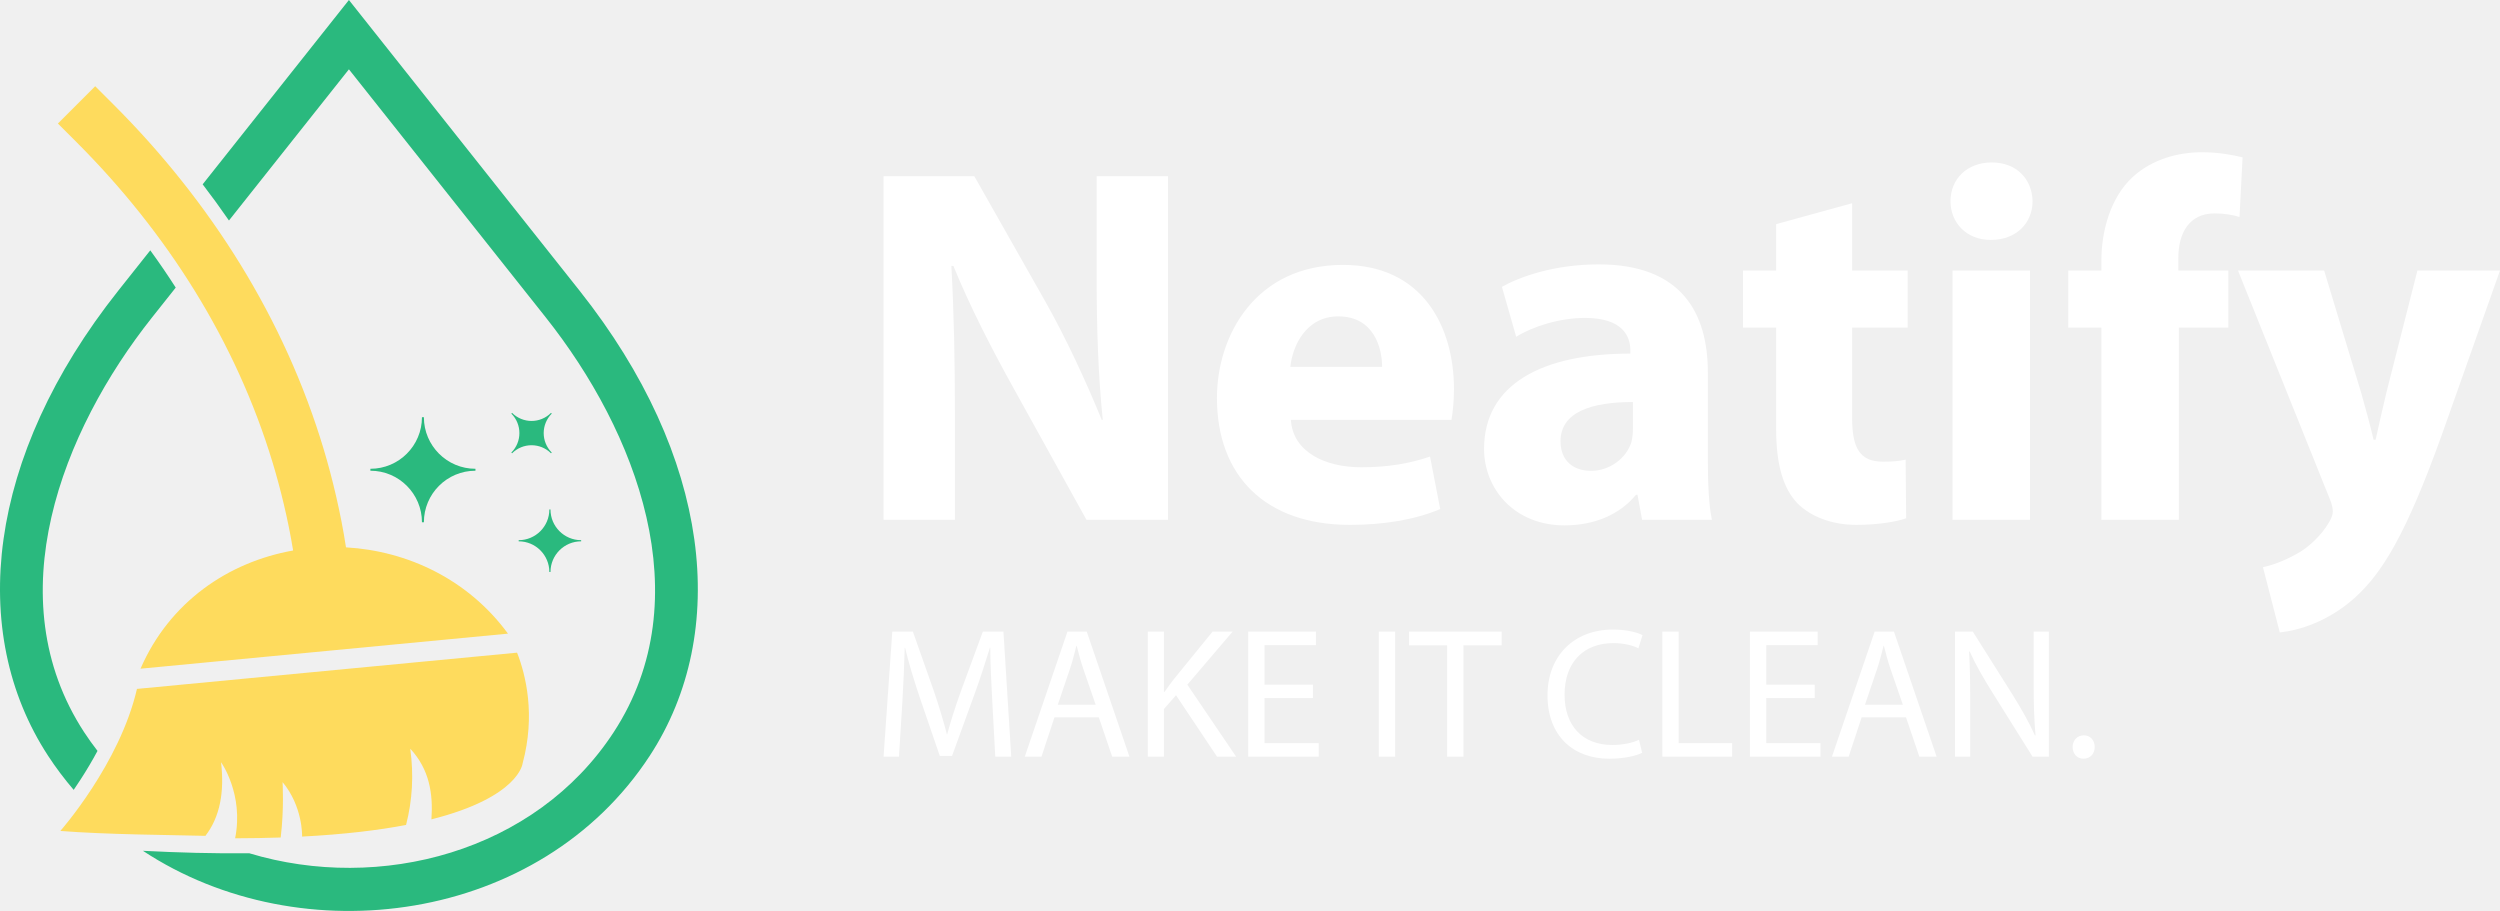
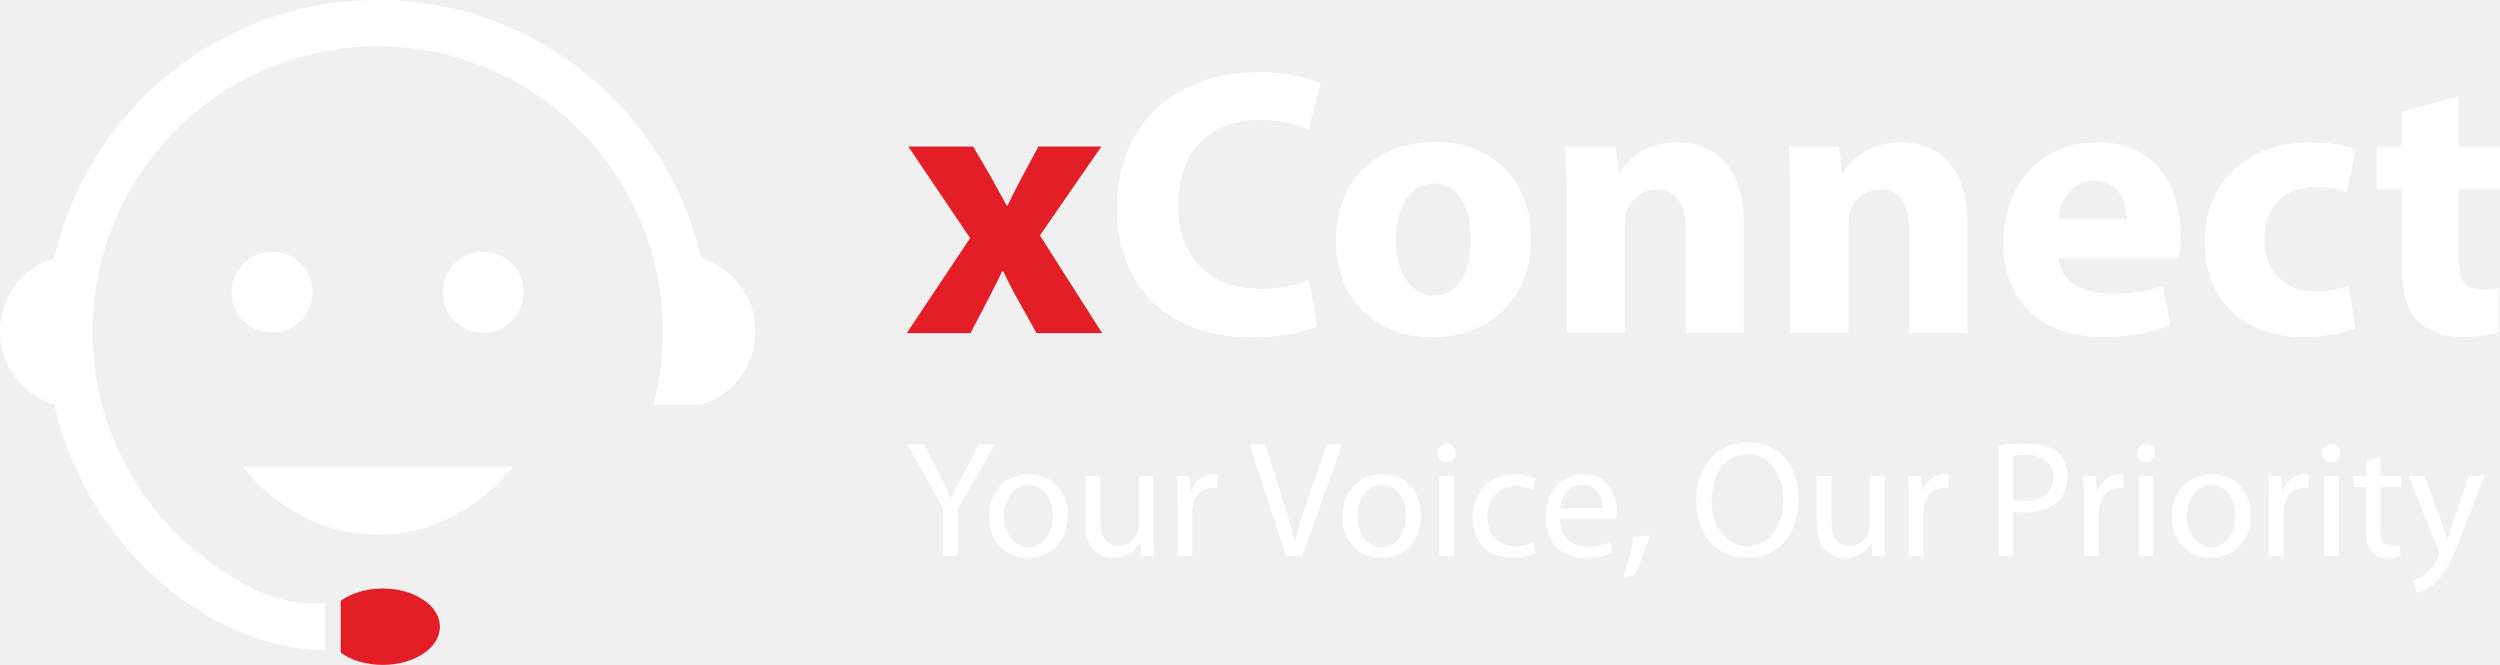
- <svg xmlns="http://www.w3.org/2000/svg" version="1.1" id="Layer_1" x="0px" y="0px" width="2165.936px" height="789.231px" viewBox="0 0 2165.936 789.231" enable-background="new 0 0 2165.936 789.231" xml:space="preserve">
+ <svg xmlns="http://www.w3.org/2000/svg" version="1.1" id="Layer_1" x="0px" y="0px" width="903.4px" height="240.268px" viewBox="0 0 903.4 240.268" enable-background="new 0 0 903.4 240.268" xml:space="preserve">
+   <path fill-rule="evenodd" clip-rule="evenodd" fill="#FFFFFF" d="M19.679,93.291C8.302,96.733,0,107.312,0,119.794  c0,12.485,8.302,23.063,19.679,26.506c6.703,29.581,24.292,55.04,48.397,71.828c17.65,12.3,35.915,16.852,49.506,16.729v-13.716  v-3.012c-16.296,0-23.247-2.768-37.39-11.992c-28.166-18.387-46.738-50.182-46.738-86.342c0-56.944,46.122-103.066,103.068-103.066  c56.885,0,103.007,46.122,103.007,103.066c0,9.165-1.168,18.081-3.444,26.506h17.219c11.377-3.442,19.679-14.021,19.679-26.506  c0-12.482-8.302-23.061-19.679-26.503C241.251,39.912,193.53,0,136.522,0C79.453,0,31.732,39.912,19.679,93.291L19.679,93.291z" />
+   <path fill-rule="evenodd" clip-rule="evenodd" fill="#FFFFFF" d="M174.65,120.227c8.056,0,14.636-6.58,14.636-14.637  c0-8.055-6.58-14.636-14.636-14.636c-8.057,0-14.637,6.581-14.637,14.636C160.014,113.647,166.594,120.227,174.65,120.227  L174.65,120.227z" />
+   <path fill-rule="evenodd" clip-rule="evenodd" fill="#FFFFFF" d="M98.333,120.227c8.056,0,14.637-6.58,14.637-14.637  c0-8.055-6.581-14.636-14.637-14.636c-8.056,0-14.637,6.581-14.637,14.636C83.696,113.647,90.277,120.227,98.333,120.227  L98.333,120.227z" />
+   <path fill-rule="evenodd" clip-rule="evenodd" fill="#E41E26" d="M123.116,235.84c3.752,2.767,9.163,4.428,15.19,4.428  c11.438,0,20.663-6.15,20.663-13.775c0-7.627-9.225-13.836-20.663-13.836c-6.027,0-11.438,1.723-15.19,4.428V235.84z" />
+   <path fill-rule="evenodd" clip-rule="evenodd" fill="#FFFFFF" d="M185.35,168.563H87.633c11.991,15.127,29.456,24.659,48.889,24.659  C155.956,193.222,173.358,183.69,185.35,168.563L185.35,168.563z" />
+   <path fill="#E41E26" d="M351.659,52.954l6.617,11.305c1.93,3.446,3.723,6.755,5.515,10.064h0.276  c1.792-3.723,3.446-7.031,5.239-10.34l5.928-11.029h22.747l-22.196,32.122l22.472,35.293h-23.712l-6.755-12.132  c-1.93-3.309-3.584-6.756-5.239-10.202h-0.414c-1.654,3.585-3.447,6.894-5.101,10.202l-6.342,12.132h-23.023l22.885-34.328  l-22.334-33.087H351.659z" />
+   <path fill="#FFFFFF" d="M476.014,117.887c-3.723,1.792-12.546,3.998-23.713,3.998c-32.122,0-48.666-20.128-48.666-46.598  c0-31.709,22.61-49.218,50.734-49.218c10.891,0,19.163,2.068,22.885,4.137l-4.411,16.543c-4.136-1.792-10.064-3.446-17.646-3.446  c-16.544,0-29.503,10.063-29.503,30.743c0,18.611,11.029,30.33,29.641,30.33c6.479,0,13.373-1.24,17.646-3.033L476.014,117.887z" />
+   <path fill="#FFFFFF" d="M553.219,85.903c0,24.678-17.509,35.982-35.569,35.982c-19.714,0-34.879-12.959-34.879-34.741  c0-21.921,14.338-35.845,36.12-35.845C539.432,51.299,553.219,65.5,553.219,85.903z M504.416,86.592  c0,11.58,4.825,20.266,13.786,20.266c8.271,0,13.373-8.134,13.373-20.403c0-9.927-3.86-20.128-13.373-20.128  C508.275,66.327,504.416,76.667,504.416,86.592z" />
+   <path fill="#FFFFFF" d="M566.179,74.46c0-8.41-0.275-15.44-0.551-21.507h18.197l0.966,9.375h0.413  c2.758-4.412,9.513-10.892,20.817-10.892c13.786,0,24.126,9.237,24.126,29.089v39.843h-20.955V83.007  c0-8.685-3.033-14.613-10.615-14.613c-5.79,0-9.237,3.998-10.754,7.858c-0.551,1.379-0.688,3.309-0.688,5.239v38.877h-20.956V74.46z  " />
+   <path fill="#FFFFFF" d="M646.97,74.46c0-8.41-0.275-15.44-0.551-21.507h18.197l0.966,9.375h0.413  c2.758-4.412,9.513-10.892,20.817-10.892c13.786,0,24.126,9.237,24.126,29.089v39.843h-20.955V83.007  c0-8.685-3.033-14.613-10.615-14.613c-5.79,0-9.237,3.998-10.754,7.858c-0.551,1.379-0.688,3.309-0.688,5.239v38.877H646.97V74.46z" />
+   <path fill="#FFFFFF" d="M743.891,93.347c0.551,8.686,9.236,12.821,19.024,12.821c7.169,0,12.959-0.965,18.612-2.895l2.757,14.199  c-6.894,2.896-15.303,4.274-24.401,4.274c-22.886,0-35.982-13.235-35.982-34.328c0-17.095,10.615-35.982,34.052-35.982  c21.782,0,30.055,16.957,30.055,33.639c0,3.584-0.414,6.755-0.689,8.271H743.891z M768.568,79.009  c0-5.101-2.205-13.648-11.855-13.648c-8.823,0-12.408,8.135-12.96,13.648H768.568z" />
+   <path fill="#FFFFFF" d="M851.152,118.577c-3.723,1.792-10.754,3.171-18.75,3.171c-21.782,0-35.706-13.373-35.706-34.466  c0-19.715,13.511-35.845,38.602-35.845c5.515,0,11.58,0.965,15.992,2.619l-3.308,15.579c-2.481-1.104-6.204-2.068-11.719-2.068  c-11.029,0-18.198,7.858-18.061,18.888c0,12.27,8.272,18.887,18.475,18.887c4.963,0,8.823-0.827,11.993-2.205L851.152,118.577z" />
+   <path fill="#FFFFFF" d="M888.373,34.755v18.198H903.4v15.44h-15.027v24.402c0,8.134,2.068,11.855,8.271,11.855  c2.896,0,4.273-0.138,6.205-0.551l0.138,15.854c-2.62,0.966-7.722,1.793-13.511,1.793c-6.756,0-12.408-2.344-15.855-5.79  c-3.859-3.998-5.789-10.479-5.789-19.99V68.394h-8.961v-15.44h8.961V40.408L888.373,34.755z" />
  <g>
-     <path fill-rule="evenodd" clip-rule="evenodd" fill="#2AB97E" d="M302.292,0l199.814,251.819   C616.273,395.703,632.745,547.76,563,654.689c-94.935,145.521-301.917,172.992-439.174,82.426   c30.19,1.549,61.182,2.455,92.104,2.117c112.944,34.164,247.854-0.799,315.8-104.939c75.815-116.234,19.292-260.756-58.872-359.27   L302.292,60.056l-103.93,130.985c-7.322-10.631-14.922-21.091-22.782-31.347L302.292,0L302.292,0z M63.845,684.322   c-7.946-9.273-15.402-19.135-22.254-29.633c-69.754-106.93-53.281-258.987,60.884-402.871l27.719-34.926   c7.669,10.544,15.02,21.311,22.053,32.278l-20.521,25.852C53.551,373.537-2.964,518.059,72.862,634.293   c3.676,5.629,7.571,11.037,11.621,16.27c-4.627,8.648-9.64,17.029-14.824,25.016C67.8,678.453,65.857,681.381,63.845,684.322   L63.845,684.322z" />
-     <path fill-rule="evenodd" clip-rule="evenodd" fill="#FEDB5D" d="M440.088,548.973l-318.35,30.363   c25.197-58.035,76.305-92.451,132.205-102.408c-4.321-26.836-11.093-54.148-17.635-75.787   c-31.963-105.787-92.057-200.026-169.99-277.96l-16.163-16.154l32.317-32.319l16.164,16.155   c83.773,83.783,148.072,185.307,182.045,299.125c7.253,24.303,14.566,54.553,19.078,84.227   C353.102,477.273,405.653,501.963,440.088,548.973L440.088,548.973z M447.987,565.443c7.504,19.242,16.125,53.859,4.801,95.896   c0,0-2.801,29.285-79.011,48.529c1.55-22.244-1.723-43.326-18.356-61.223c3.127,22.459,1.923,44.48-3.619,66.07   c-23.907,4.58-53.504,8.17-90.074,10.074c0.028-0.836,0.625-26.104-16.924-47.191c0,0,1.443,23.051-1.625,47.99   c-12.402,0.424-25.555,0.654-39.477,0.684c7.668-38.227-12.182-65.906-12.182-65.906c2.975,25.582-0.807,47.26-13.555,63.789   c-32.849-0.828-84.966-1.068-125.684-4.244c0,0,51.416-58.148,66.377-123.064L447.987,565.443L447.987,565.443z" />
-     <path fill-rule="evenodd" clip-rule="evenodd" fill="#2AB97E" d="M320.889,407.818c24.668,0,44.681,20.012,44.681,44.68h1.675   c0-24.668,20.012-44.68,44.682-44.68v-1.676c-24.67,0-44.682-20.012-44.682-44.68h-1.675c0,24.668-20.013,44.68-44.681,44.68   V407.818L320.889,407.818z" />
-     <path fill-rule="evenodd" clip-rule="evenodd" fill="#2AB97E" d="M449.353,468.988c14.673,0,26.583,11.912,26.583,26.586h0.992   c0-14.674,11.9-26.586,26.582-26.586v-0.99c-14.682,0-26.582-11.9-26.582-26.584h-0.992c0,14.684-11.91,26.584-26.583,26.584   V468.988L449.353,468.988z" />
-     <path fill-rule="evenodd" clip-rule="evenodd" fill="#2AB97E" d="M443.012,358.346c9.314,9.312,9.314,24.426,0,33.742l0.636,0.633   c9.313-9.313,24.428-9.313,33.741,0l0.635-0.633c-9.313-9.315-9.313-24.43,0-33.742l-0.635-0.637   c-9.313,9.323-24.428,9.323-33.741,0L443.012,358.346L443.012,358.346z" />
-   </g>
-   <g>
-     <path fill="#FFFFFF" d="M765.499,450.32V152.656h78.612l61.83,109.085c17.665,31.356,34.889,68.454,48.58,102.019h0.883   c-3.975-39.306-5.3-79.495-5.3-124.542v-86.562h61.83V450.32h-70.662l-63.596-114.825c-17.665-31.798-37.539-70.221-51.672-105.11   h-1.767c2.208,39.748,3.092,81.703,3.092,130.283v89.652H765.499z" />
-     <path fill="#FFFFFF" d="M1118.371,363.76c1.766,27.823,29.589,41.072,60.946,41.072c22.964,0,41.513-3.091,59.621-9.274   l8.833,45.489c-22.083,9.273-49.022,13.69-78.17,13.69c-73.313,0-115.268-42.397-115.268-109.968   c0-54.764,34.005-115.269,109.084-115.269c69.779,0,96.277,54.322,96.277,107.761c0,11.482-1.325,21.64-2.208,26.498H1118.371z    M1197.424,317.829c0-16.341-7.066-43.722-37.98-43.722c-28.265,0-39.748,26.057-41.514,43.722H1197.424z" />
-     <path fill="#FFFFFF" d="M1479.634,398.208c0,20.314,0.884,40.188,3.534,52.112h-60.506l-3.975-21.64h-1.324   c-14.133,17.224-36.215,26.498-61.83,26.498c-43.722,0-69.779-31.798-69.779-66.246c0-56.088,50.347-82.586,126.75-82.586v-2.649   c0-11.925-6.183-28.266-39.306-28.266c-22.082,0-45.488,7.508-59.621,16.341l-12.366-43.28   c15.016-8.392,44.605-19.433,83.912-19.433c71.988,0,94.51,42.397,94.51,93.628V398.208z M1414.713,348.303   c-35.331,0-62.713,8.391-62.713,34.006c0,17.224,11.483,25.615,26.499,25.615c16.341,0,30.473-11.041,34.89-24.731   c0.883-3.533,1.324-7.508,1.324-11.483V348.303z" />
-     <path fill="#FFFFFF" d="M1604.623,176.063v58.296h48.139v49.464h-48.139v78.17c0,26.057,6.624,37.98,26.498,37.98   c9.274,0,13.69-0.441,19.874-1.766l0.441,50.788c-8.392,3.091-24.731,5.741-43.28,5.741c-21.641,0-39.748-7.508-50.789-18.549   c-12.365-12.808-18.549-33.564-18.549-64.037v-88.328h-28.707v-49.464h28.707V194.17L1604.623,176.063z" />
-     <path fill="#FFFFFF" d="M1760.96,174.297c0,18.549-13.69,33.564-36.214,33.564c-21.199,0-34.889-15.016-34.889-33.564   c0-18.99,14.132-33.564,35.771-33.564C1747.27,140.732,1760.52,155.307,1760.96,174.297z M1691.623,450.32V234.359h67.129V450.32   H1691.623z" />
-     <path fill="#FFFFFF" d="M1820.577,450.32V283.823h-28.706v-49.464h28.706v-8.391c0-26.057,7.95-54.764,26.94-72.429   c17.224-15.899,40.188-21.641,60.063-21.641c14.574,0,26.057,2.208,35.331,4.416l-2.649,51.672   c-5.742-1.767-12.808-3.092-21.641-3.092c-22.082,0-31.355,17.225-31.355,38.423v11.041h43.28v49.464h-42.84V450.32H1820.577z" />
-     <path fill="#FFFFFF" d="M2013.57,234.359l32.239,106.436c3.533,12.365,7.949,28.706,10.6,40.188h1.767   c2.649-11.924,6.183-27.823,9.273-40.631l26.941-105.993h71.545l-50.348,142.208c-30.914,86.119-51.671,120.125-75.961,141.766   c-22.966,20.315-47.697,27.823-64.479,29.59l-14.574-56.53c8.392-1.766,18.99-5.74,29.148-11.481   c10.158-5.3,21.64-16.341,27.823-26.94c2.208-3.533,3.533-7.066,3.533-9.717c0-2.649-0.442-5.74-2.65-11.04l-79.494-197.854   H2013.57z" />
-   </g>
-   <g>
-     <path fill="#FFFFFF" d="M859.709,607.975c-0.804-15.112-1.769-33.439-1.769-46.784h-0.322c-3.858,12.54-8.199,26.206-13.665,41.157   l-19.131,52.572h-10.611l-17.685-51.607c-5.145-15.434-9.325-29.26-12.379-42.122h-0.321c-0.321,13.506-1.125,31.511-2.09,47.91   l-2.894,46.462h-13.344l7.556-108.358H790.9l18.488,52.41c4.501,13.345,8.038,25.241,10.932,36.495h0.322   c2.894-10.932,6.752-22.83,11.575-36.495l19.292-52.41h17.846l6.752,108.358h-13.826L859.709,607.975z" />
-     <path fill="#FFFFFF" d="M913.563,621.479l-11.253,34.083h-14.47l36.977-108.358h16.72l36.977,108.358h-14.952l-11.575-34.083   H913.563z M949.254,610.547l-10.771-31.188c-2.412-7.074-4.02-13.505-5.627-19.775h-0.321c-1.607,6.271-3.216,13.023-5.466,19.614   l-10.611,31.35H949.254z" />
-     <path fill="#FFFFFF" d="M994.429,547.204h13.987v52.251h0.482c2.894-4.18,5.788-8.04,8.521-11.576l33.119-40.675h17.362   l-39.227,45.98l42.282,62.378h-16.559l-35.53-53.215l-10.45,11.897v41.317h-13.987V547.204z" />
-     <path fill="#FFFFFF" d="M1137.511,604.76h-41.96v39.066h46.945v11.736h-61.093V547.204h58.681v11.737h-44.533v34.243h41.96V604.76z   " />
-     <path fill="#FFFFFF" d="M1208.728,547.204v108.358h-14.148V547.204H1208.728z" />
-     <path fill="#FFFFFF" d="M1253.742,559.101h-32.958v-11.896h80.225v11.896h-33.119v96.462h-14.147V559.101z" />
-     <path fill="#FFFFFF" d="M1422.706,652.187c-4.984,2.572-15.434,5.145-28.617,5.145c-30.546,0-53.375-19.293-53.375-54.983   c0-34.082,22.99-56.912,56.591-56.912c13.344,0,22.025,2.895,25.723,4.823l-3.538,11.415c-5.145-2.573-12.701-4.502-21.704-4.502   c-25.4,0-42.282,16.238-42.282,44.694c0,26.687,15.272,43.567,41.479,43.567c8.682,0,17.362-1.768,22.989-4.501L1422.706,652.187z" />
-     <path fill="#FFFFFF" d="M1440.227,547.204h14.148v96.622h46.301v11.736h-60.45V547.204z" />
-     <path fill="#FFFFFF" d="M1572.215,604.76h-41.961v39.066h46.944v11.736h-61.092V547.204h58.683v11.737h-44.535v34.243h41.961   V604.76z" />
-     <path fill="#FFFFFF" d="M1612.886,621.479l-11.253,34.083h-14.471l36.979-108.358h16.721l36.977,108.358h-14.953l-11.574-34.083   H1612.886z M1648.577,610.547l-10.771-31.188c-2.412-7.074-4.021-13.505-5.629-19.775h-0.321   c-1.606,6.271-3.215,13.023-5.465,19.614l-10.61,31.35H1648.577z" />
-     <path fill="#FFFFFF" d="M1693.752,655.563V547.204h15.434l34.565,54.822c7.878,12.701,14.309,24.116,19.294,35.208l0.481-0.16   c-1.286-14.469-1.608-27.651-1.608-44.532v-45.338h13.183v108.358h-14.147l-34.404-54.982   c-7.555-12.059-14.79-24.438-20.096-36.174l-0.482,0.16c0.804,13.666,0.964,26.688,0.964,44.694v46.302H1693.752z" />
-     <path fill="#FFFFFF" d="M1795.676,647.202c0-5.788,4.021-10.128,9.646-10.128c5.628,0,9.486,4.18,9.486,10.128   c0,5.788-3.858,10.129-9.808,10.129C1799.534,657.331,1795.676,652.99,1795.676,647.202z" />
+     <path fill="#FFFFFF" d="M340.817,200.999v-17.159l-12.84-23.279h6l5.7,11.16c1.5,3.06,2.76,5.52,4.02,8.339h0.12   c1.08-2.64,2.52-5.279,4.08-8.339l5.82-11.16h5.88l-13.5,23.219v17.22H340.817z" />
+     <path fill="#FFFFFF" d="M385.816,186.239c0,10.74-7.5,15.42-14.459,15.42c-7.799,0-13.919-5.76-13.919-14.939   c0-9.66,6.42-15.359,14.399-15.359C380.176,171.36,385.816,177.419,385.816,186.239z M362.837,186.54   c0,6.359,3.6,11.159,8.76,11.159c5.04,0,8.819-4.74,8.819-11.279c0-4.92-2.459-11.1-8.7-11.1   C365.537,175.32,362.837,181.08,362.837,186.54z" />
+     <path fill="#FFFFFF" d="M416.776,193.019c0,3.06,0.06,5.699,0.239,7.979h-4.68l-0.3-4.74h-0.12c-1.32,2.341-4.439,5.4-9.6,5.4   c-4.56,0-10.02-2.58-10.02-12.72v-16.979h5.28v16.02c0,5.52,1.74,9.3,6.48,9.3c3.54,0,6-2.46,6.959-4.86   c0.3-0.72,0.48-1.68,0.48-2.699v-17.76h5.28V193.019z" />
+     <path fill="#FFFFFF" d="M425.537,181.019c0-3.42-0.06-6.359-0.24-9.06h4.62l0.24,5.76h0.18c1.32-3.899,4.56-6.359,8.1-6.359   c0.54,0,0.96,0.06,1.439,0.12v4.979c-0.539-0.12-1.079-0.12-1.8-0.12c-3.72,0-6.359,2.76-7.079,6.72   c-0.12,0.72-0.181,1.62-0.181,2.46v15.479h-5.279V181.019z" />
+     <path fill="#FFFFFF" d="M464.776,200.999l-13.26-40.438h5.7l6.3,19.919c1.68,5.46,3.18,10.38,4.319,15.12h0.12   c1.141-4.68,2.76-9.78,4.62-15.06l6.84-19.979h5.579l-14.459,40.438H464.776z" />
+     <path fill="#FFFFFF" d="M513.496,186.239c0,10.74-7.5,15.42-14.46,15.42c-7.8,0-13.919-5.76-13.919-14.939   c0-9.66,6.419-15.359,14.399-15.359C507.855,171.36,513.496,177.419,513.496,186.239z M490.516,186.54   c0,6.359,3.6,11.159,8.76,11.159c5.04,0,8.819-4.74,8.819-11.279c0-4.92-2.46-11.1-8.699-11.1   C493.216,175.32,490.516,181.08,490.516,186.54z" />
+     <path fill="#FFFFFF" d="M526.036,163.8c0,1.8-1.26,3.239-3.36,3.239c-1.92,0-3.18-1.439-3.18-3.239s1.32-3.3,3.3-3.3   C524.715,160.5,526.036,161.94,526.036,163.8z M520.156,200.999v-29.039h5.279v29.039H520.156z" />
+     <path fill="#FFFFFF" d="M554.895,199.979c-1.38,0.659-4.439,1.68-8.34,1.68c-8.76,0-14.459-5.94-14.459-14.819   c0-8.939,6.119-15.479,15.599-15.479c3.12,0,5.88,0.78,7.32,1.56l-1.2,4.021c-1.26-0.66-3.24-1.38-6.12-1.38   c-6.659,0-10.259,4.979-10.259,10.979c0,6.72,4.319,10.859,10.079,10.859c3,0,4.979-0.72,6.479-1.38L554.895,199.979z" />
+     <path fill="#FFFFFF" d="M563.656,187.439c0.12,7.14,4.62,10.08,9.96,10.08c3.78,0,6.12-0.66,8.04-1.5l0.96,3.779   c-1.86,0.84-5.101,1.86-9.72,1.86c-8.939,0-14.279-5.94-14.279-14.699c0-8.76,5.159-15.6,13.619-15.6   c9.54,0,11.999,8.279,11.999,13.619c0,1.08-0.06,1.86-0.18,2.46H563.656z M579.135,183.66c0.061-3.301-1.38-8.521-7.319-8.521   c-5.399,0-7.68,4.86-8.1,8.521H579.135z" />
+     <path fill="#FFFFFF" d="M586.636,208.438c1.32-3.6,2.939-10.02,3.6-14.399l5.88-0.6c-1.439,5.1-4.08,11.76-5.76,14.579   L586.636,208.438z" />
+     <path fill="#FFFFFF" d="M649.933,180.359c0,13.86-8.459,21.3-18.779,21.3c-10.739,0-18.179-8.34-18.179-20.579   c0-12.84,7.92-21.239,18.719-21.239C642.793,159.84,649.933,168.3,649.933,180.359z M618.495,180.959   c0,8.699,4.68,16.439,12.959,16.439c8.28,0,12.96-7.62,12.96-16.8c0-8.1-4.2-16.499-12.899-16.499S618.495,172.14,618.495,180.959z   " />
+     <path fill="#FFFFFF" d="M681.012,193.019c0,3.06,0.061,5.699,0.24,7.979h-4.68l-0.3-4.74h-0.12c-1.32,2.341-4.44,5.4-9.6,5.4   c-4.561,0-10.02-2.58-10.02-12.72v-16.979h5.279v16.02c0,5.52,1.74,9.3,6.479,9.3c3.54,0,6-2.46,6.96-4.86   c0.3-0.72,0.48-1.68,0.48-2.699v-17.76h5.279V193.019z" />
+     <path fill="#FFFFFF" d="M689.773,181.019c0-3.42-0.06-6.359-0.24-9.06h4.62l0.24,5.76h0.18c1.32-3.899,4.56-6.359,8.1-6.359   c0.54,0,0.96,0.06,1.439,0.12v4.979c-0.539-0.12-1.079-0.12-1.8-0.12c-3.72,0-6.359,2.76-7.079,6.72   c-0.12,0.72-0.181,1.62-0.181,2.46v15.479h-5.279V181.019z" />
+     <path fill="#FFFFFF" d="M722.292,161.041c2.521-0.42,5.82-0.78,10.02-0.78c5.16,0,8.94,1.2,11.34,3.359   c2.16,1.92,3.54,4.86,3.54,8.46c0,3.66-1.08,6.54-3.12,8.64c-2.819,2.94-7.26,4.44-12.359,4.44c-1.56,0-3-0.061-4.2-0.36v16.199   h-5.22V161.041z M727.512,180.54c1.141,0.3,2.58,0.42,4.32,0.42c6.3,0,10.14-3.12,10.14-8.58c0-5.399-3.84-7.979-9.54-7.979   c-2.279,0-4.02,0.18-4.92,0.42V180.54z" />
+     <path fill="#FFFFFF" d="M753.073,181.019c0-3.42-0.061-6.359-0.24-9.06h4.62l0.24,5.76h0.18c1.32-3.899,4.56-6.359,8.1-6.359   c0.54,0,0.96,0.06,1.44,0.12v4.979c-0.54-0.12-1.08-0.12-1.801-0.12c-3.72,0-6.359,2.76-7.079,6.72   c-0.12,0.72-0.181,1.62-0.181,2.46v15.479h-5.279V181.019z" />
+     <path fill="#FFFFFF" d="M778.812,163.8c0,1.8-1.26,3.239-3.36,3.239c-1.92,0-3.18-1.439-3.18-3.239s1.32-3.3,3.3-3.3   C777.492,160.5,778.812,161.94,778.812,163.8z M772.932,200.999v-29.039h5.279v29.039H772.932z" />
+     <path fill="#FFFFFF" d="M813.251,186.239c0,10.74-7.5,15.42-14.46,15.42c-7.8,0-13.919-5.76-13.919-14.939   c0-9.66,6.419-15.359,14.399-15.359C807.611,171.36,813.251,177.419,813.251,186.239z M790.272,186.54   c0,6.359,3.6,11.159,8.76,11.159c5.04,0,8.819-4.74,8.819-11.279c0-4.92-2.46-11.1-8.699-11.1   C792.972,175.32,790.272,181.08,790.272,186.54z" />
+     <path fill="#FFFFFF" d="M819.912,181.019c0-3.42-0.06-6.359-0.24-9.06h4.62l0.24,5.76h0.18c1.32-3.899,4.56-6.359,8.1-6.359   c0.54,0,0.96,0.06,1.439,0.12v4.979c-0.539-0.12-1.079-0.12-1.8-0.12c-3.72,0-6.359,2.76-7.079,6.72   c-0.12,0.72-0.181,1.62-0.181,2.46v15.479h-5.279V181.019z" />
+     <path fill="#FFFFFF" d="M845.651,163.8c0,1.8-1.26,3.239-3.36,3.239c-1.92,0-3.18-1.439-3.18-3.239s1.32-3.3,3.3-3.3   C844.331,160.5,845.651,161.94,845.651,163.8z M839.771,200.999v-29.039h5.279v29.039H839.771z" />
+     <path fill="#FFFFFF" d="M860.17,165v6.96h7.561v4.021h-7.561v15.659c0,3.6,1.021,5.64,3.961,5.64c1.439,0,2.279-0.12,3.059-0.36   l0.24,4.021c-1.02,0.359-2.639,0.72-4.68,0.72c-2.459,0-4.439-0.84-5.699-2.22c-1.439-1.62-2.039-4.2-2.039-7.62V175.98h-4.5   v-4.021h4.5v-5.399L860.17,165z" />
+     <path fill="#FFFFFF" d="M876.129,171.959l6.301,17.159c0.719,1.92,1.439,4.2,1.92,5.94h0.119c0.541-1.74,1.141-3.96,1.859-6.06   l5.76-17.04h5.58l-7.92,20.699c-3.779,9.96-6.359,15-9.959,18.18c-2.641,2.22-5.16,3.12-6.48,3.359l-1.318-4.38   c1.318-0.42,3.059-1.26,4.619-2.58c1.439-1.14,3.18-3.18,4.439-5.879c0.24-0.54,0.42-0.96,0.42-1.261c0-0.3-0.119-0.72-0.42-1.38   l-10.68-26.759H876.129z" />
  </g>
</svg>
